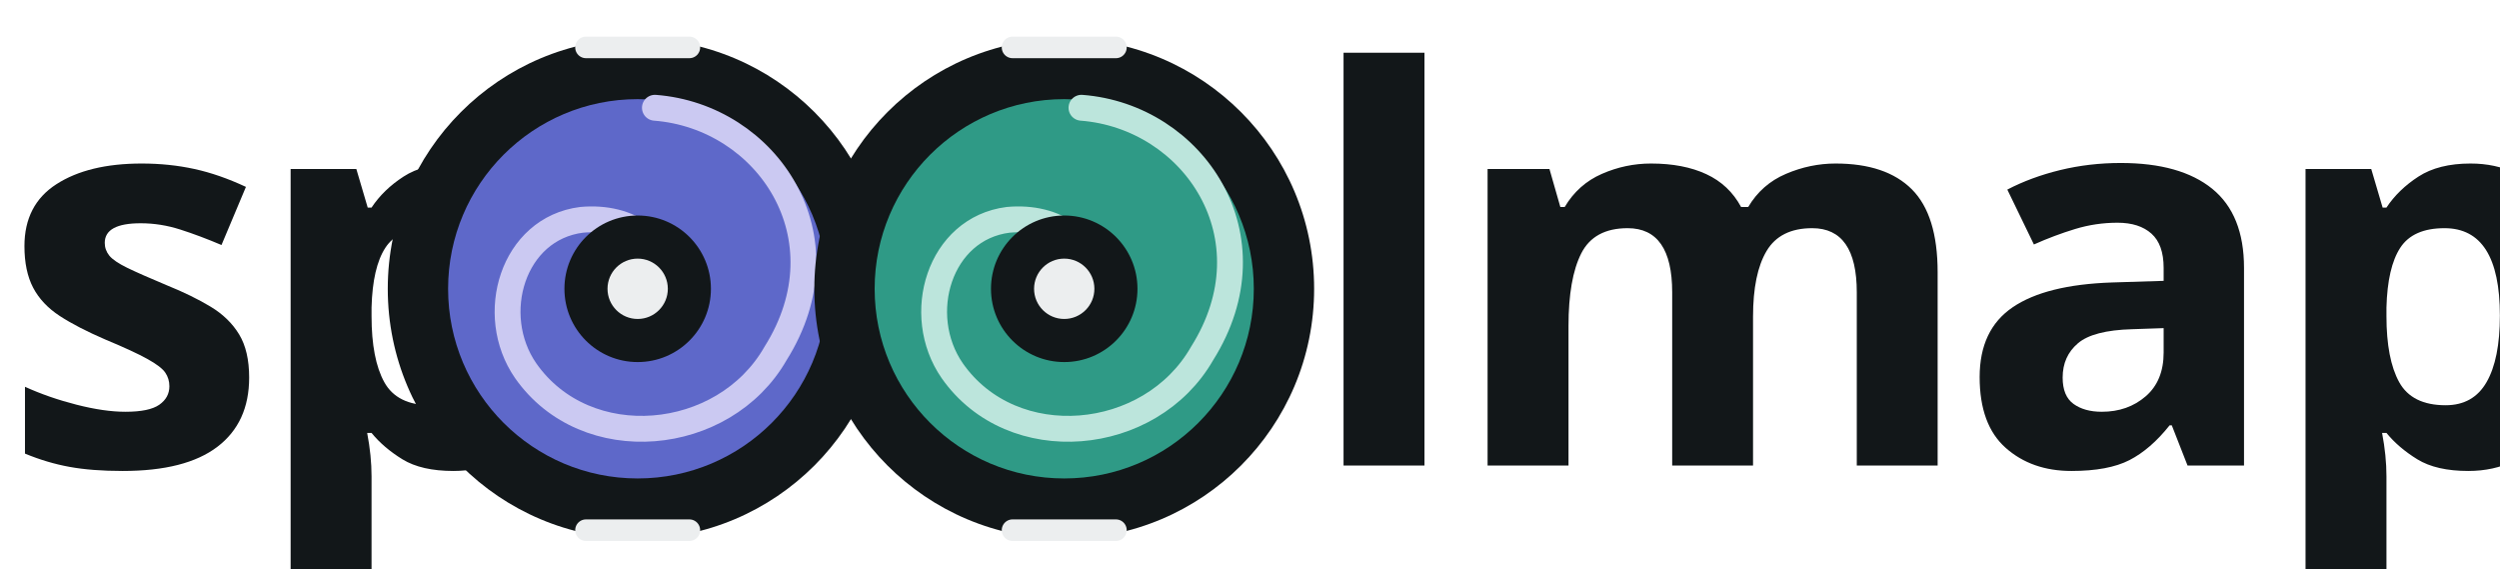
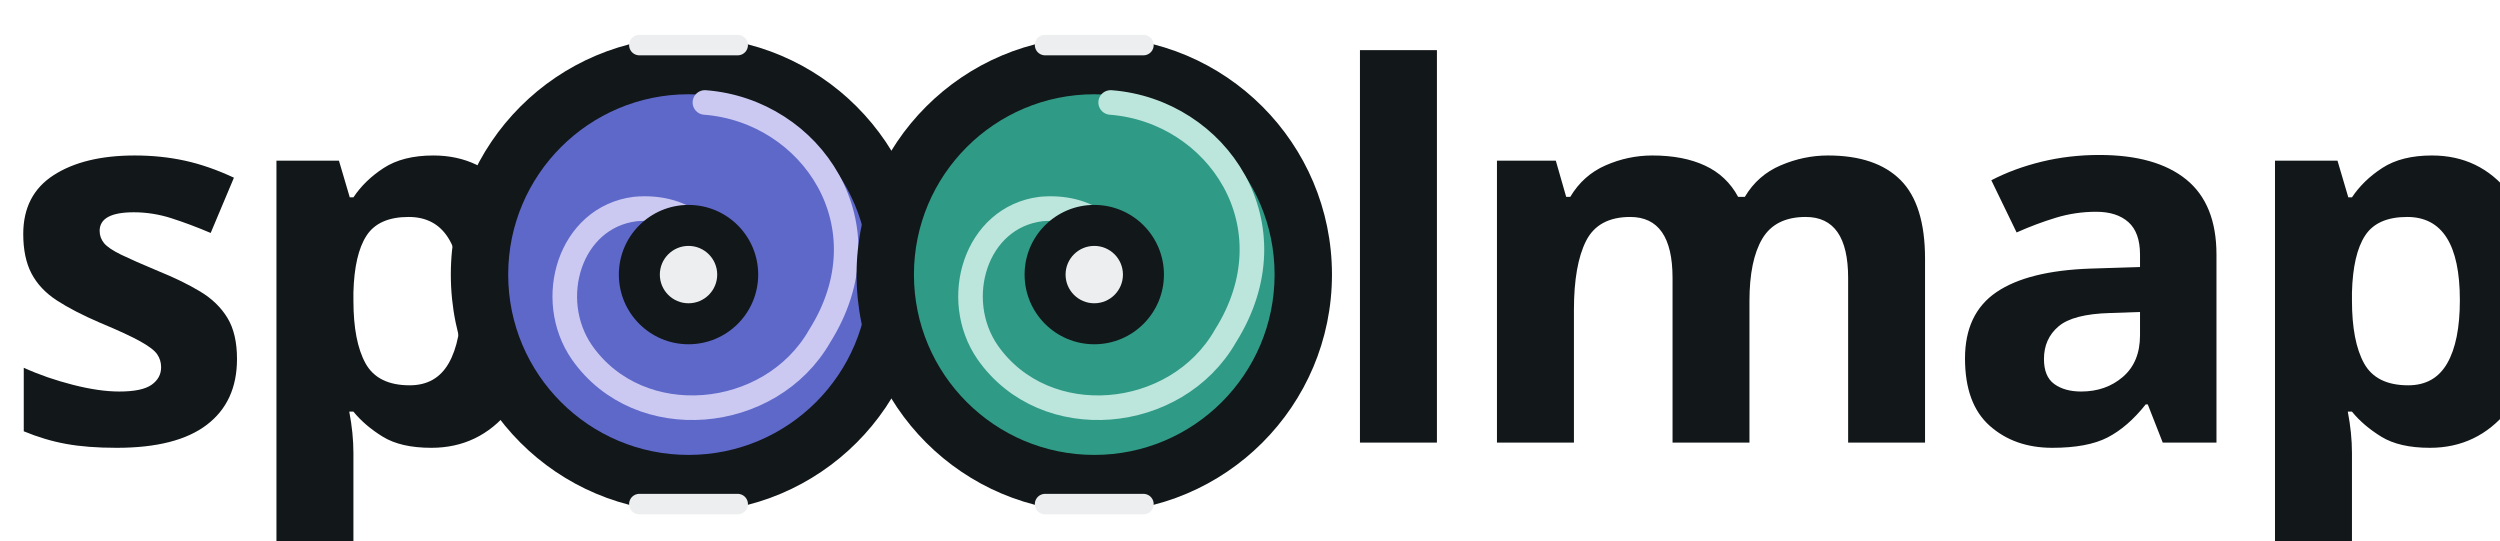
- <svg xmlns="http://www.w3.org/2000/svg" viewBox="0 0 580 132" role="img" aria-labelledby="title">
+ <svg xmlns="http://www.w3.org/2000/svg" viewBox="0 0 610 132" role="img" aria-labelledby="title">
  <g fill="#121719">
    <text x="0" y="108" font-family="Avenir Next Condensed, Arial Narrow, sans-serif" font-size="126" font-weight="700" letter-spacing="-5">sp</text>
-     <g transform="translate(148 67)">
+     <g transform="translate(168 67)">
      <circle r="58" />
      <circle r="44" fill="#5e68c9" />
      <path d="M7 0C7-11-2-17-13-16-29-14-35 6-26 19-12 39 20 36 32 15 49-12 30-40 4-42" fill="none" stroke="#cbc9f2" stroke-width="6" stroke-linecap="round" />
      <circle r="17" />
      <circle r="7" fill="#eceeef" />
      <path d="M-12-56h24M-12 56h24" stroke="#eceeef" stroke-width="5" stroke-linecap="round" />
    </g>
-     <g transform="translate(247 67)">
+     <g transform="translate(267 67)">
      <circle r="58" />
      <circle r="44" fill="#2f9a86" />
      <path d="M7 0C7-11-2-17-13-16-29-14-35 6-26 19-12 39 20 36 32 15 49-12 30-40 4-42" fill="none" stroke="#bce5dc" stroke-width="6" stroke-linecap="round" />
      <circle r="17" />
      <circle r="7" fill="#eceeef" />
      <path d="M-12-56h24M-12 56h24" stroke="#eceeef" stroke-width="5" stroke-linecap="round" />
    </g>
-     <text x="302" y="108" font-family="Avenir Next Condensed, Arial Narrow, sans-serif" font-size="126" font-weight="700" letter-spacing="-5">lmap</text>
+     <text x="322" y="108" font-family="Avenir Next Condensed, Arial Narrow, sans-serif" font-size="126" font-weight="700" letter-spacing="-5">lmap</text>
  </g>
</svg>
